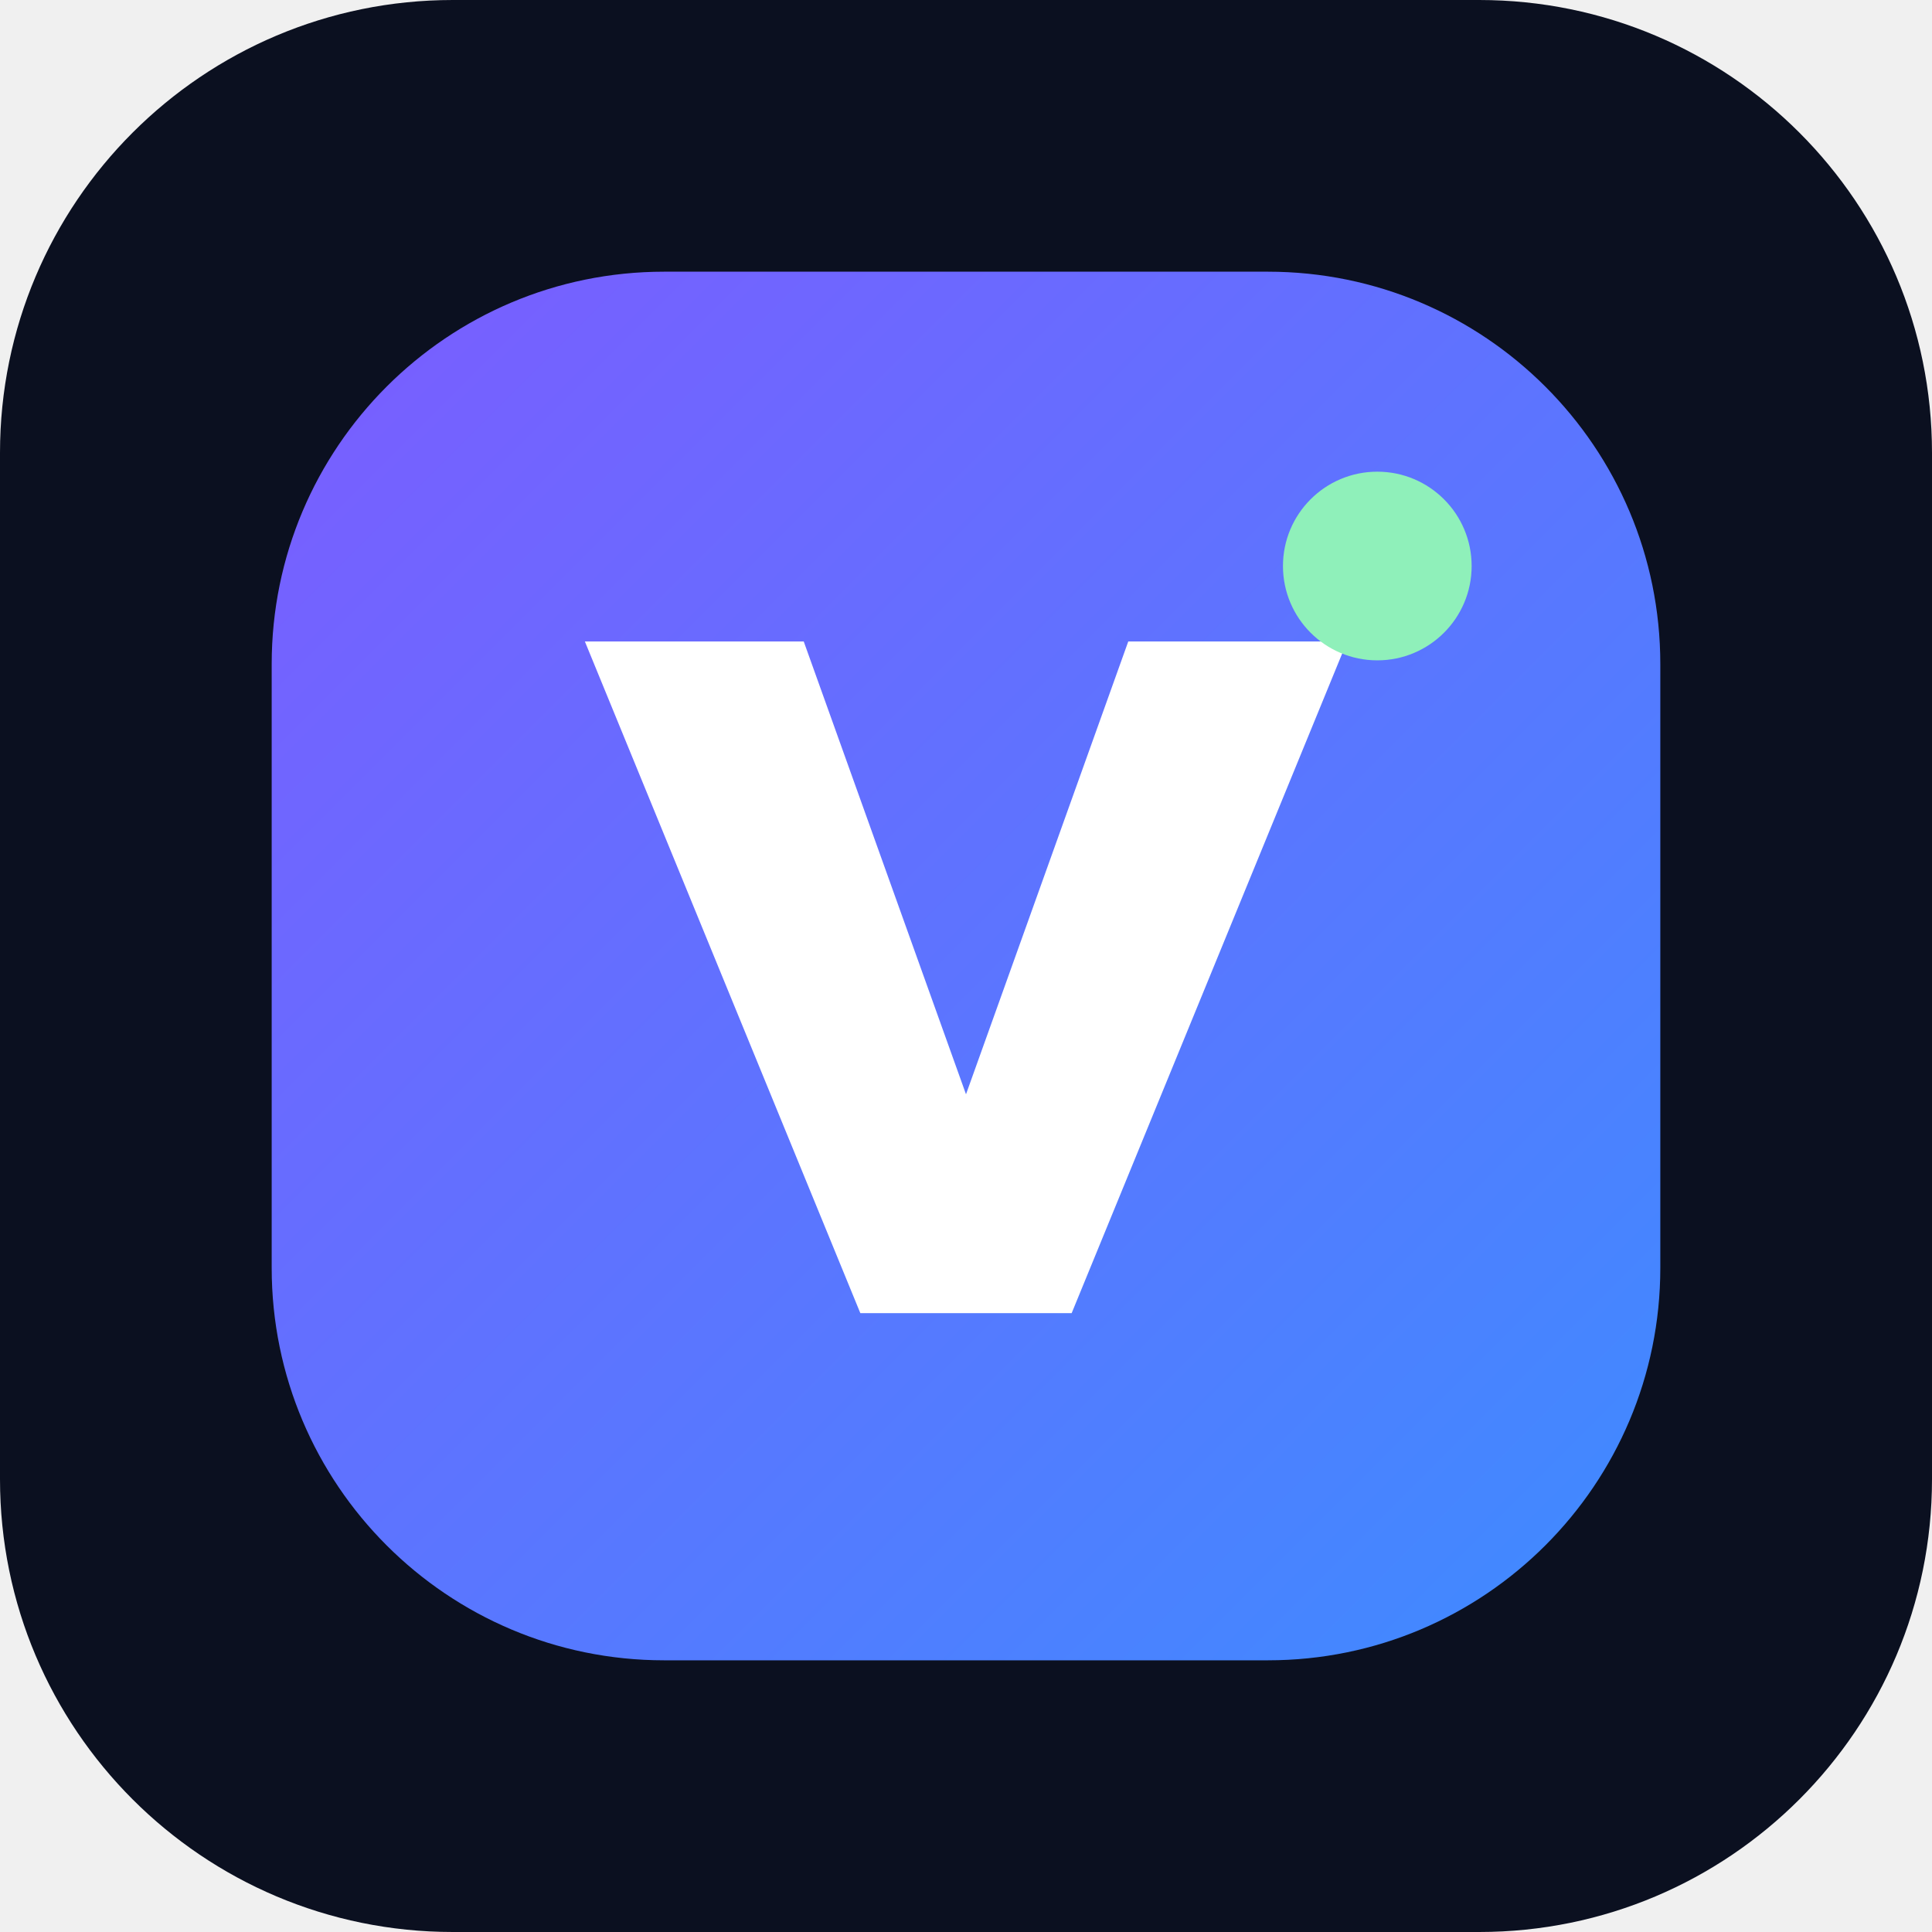
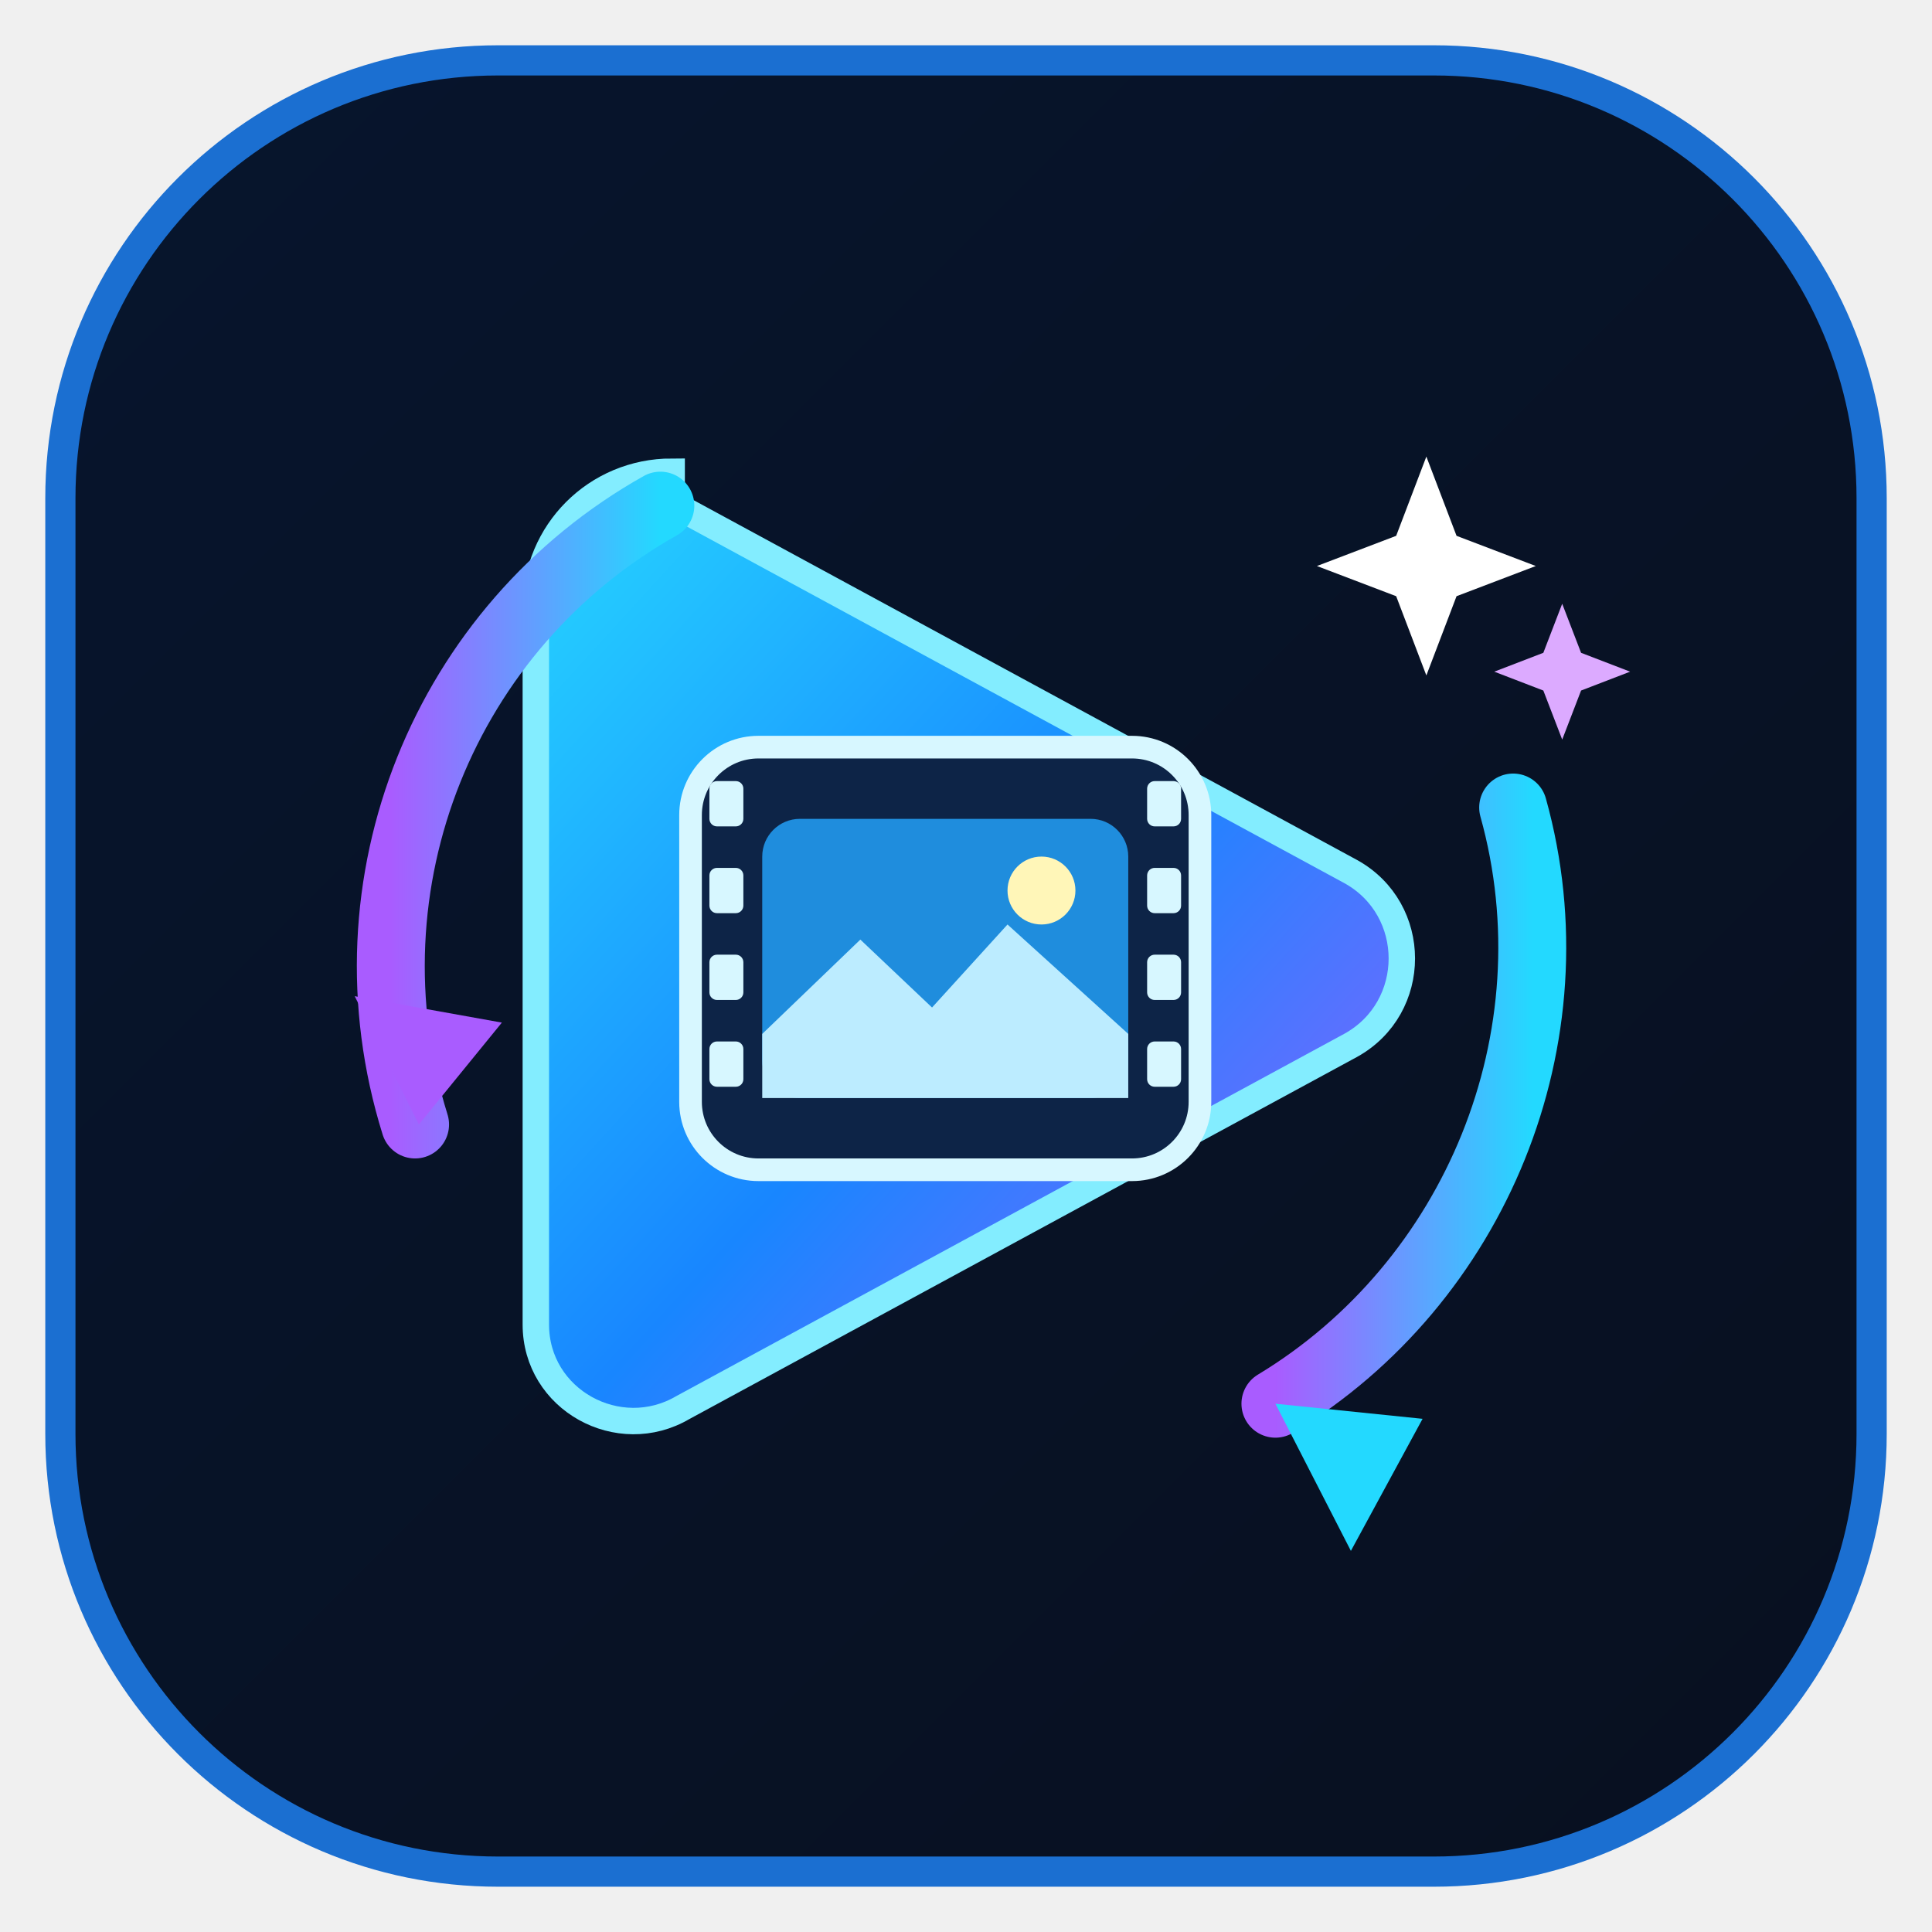
<svg xmlns="http://www.w3.org/2000/svg" viewBox="0 0 512 512">
  <defs>
-     <linearGradient id="g" x1="0" y1="0" x2="1" y2="1">
-       <stop offset="0" stop-color="#7c5cff" />
-       <stop offset="1" stop-color="#3d8cff" />
+     <linearGradient id="bg" x1="0" y1="0" x2="1" y2="1">
+       <stop offset="0" stop-color="#07152d" />
+       <stop offset="1" stop-color="#081020" />
+     </linearGradient>
+     <linearGradient id="play" x1="0" y1="0" x2="1" y2="1">
+       <stop offset="0" stop-color="#26d8ff" />
+       <stop offset=".52" stop-color="#1886ff" />
+       <stop offset="1" stop-color="#9b5cff" />
+     </linearGradient>
+     <linearGradient id="arrow" x1="0" y1="0" x2="1" y2="0">
+       <stop offset="0" stop-color="#a95cff" />
+       <stop offset="1" stop-color="#23d9ff" />
    </linearGradient>
  </defs>
-   <rect width="512" height="512" rx="120" fill="#0b1020" />
-   <rect x="72" y="72" width="368" height="368" rx="104" fill="url(#g)" />
-   <path d="M155 170h58l43 120 43-120h58l-73 178h-56z" fill="#fff" />
-   <circle cx="365" cy="150" r="25" fill="#8ff0ba" />
+   <rect x="16" y="16" width="480" height="480" rx="116" fill="url(#bg)" stroke="#1b6fd1" stroke-width="8" />
+   <path d="M178 125c-20 0-36 16-36 36v190c0 20 22 32 39 22l177-96c18-10 18-36 0-46L181 135c-1-1-2-1-3-2z" fill="url(#play)" stroke="#83edff" stroke-width="7" />
+   <rect x="183" y="198" width="135" height="112" rx="18" fill="#0d2447" stroke="#d7f7ff" stroke-width="6" />
+   <rect x="202" y="217" width="97" height="74" rx="10" fill="#1f8ddd" />
+   <path d="M202 274l26-25 19 18 20-22 32 29v17h-97z" fill="#bcecff" />
+   <circle cx="276" cy="236" r="9" fill="#fff6b8" />
+   <g fill="#d7f7ff">
+     <rect x="188" y="207" width="9" height="12" rx="2" />
+     <rect x="188" y="230" width="9" height="12" rx="2" />
+     <rect x="188" y="253" width="9" height="12" rx="2" />
+     <rect x="188" y="276" width="9" height="12" rx="2" />
+     <rect x="304" y="207" width="9" height="12" rx="2" />
+     <rect x="304" y="230" width="9" height="12" rx="2" />
+     <rect x="304" y="253" width="9" height="12" rx="2" />
+     <rect x="304" y="276" width="9" height="12" rx="2" />
+   </g>
+   <path d="M110 298c-20-64 8-132 65-164" fill="none" stroke="url(#arrow)" stroke-width="18" stroke-linecap="round" />
+   <path d="M111 298l-17-34 39 7z" fill="#a95cff" />
+   <path d="M401 214c17 61-10 126-63 158" fill="none" stroke="url(#arrow)" stroke-width="18" stroke-linecap="round" />
+   <path d="M338 372l39 4-19 35z" fill="#23d9ff" />
+   <path d="M378 121l8 21 21 8-21 8-8 21-8-21-21-8 21-8z" fill="#fff" />
+   <path d="M414 160l5 13 13 5-13 5-5 13-5-13-13-5 13-5z" fill="#dcaaff" />
</svg>
